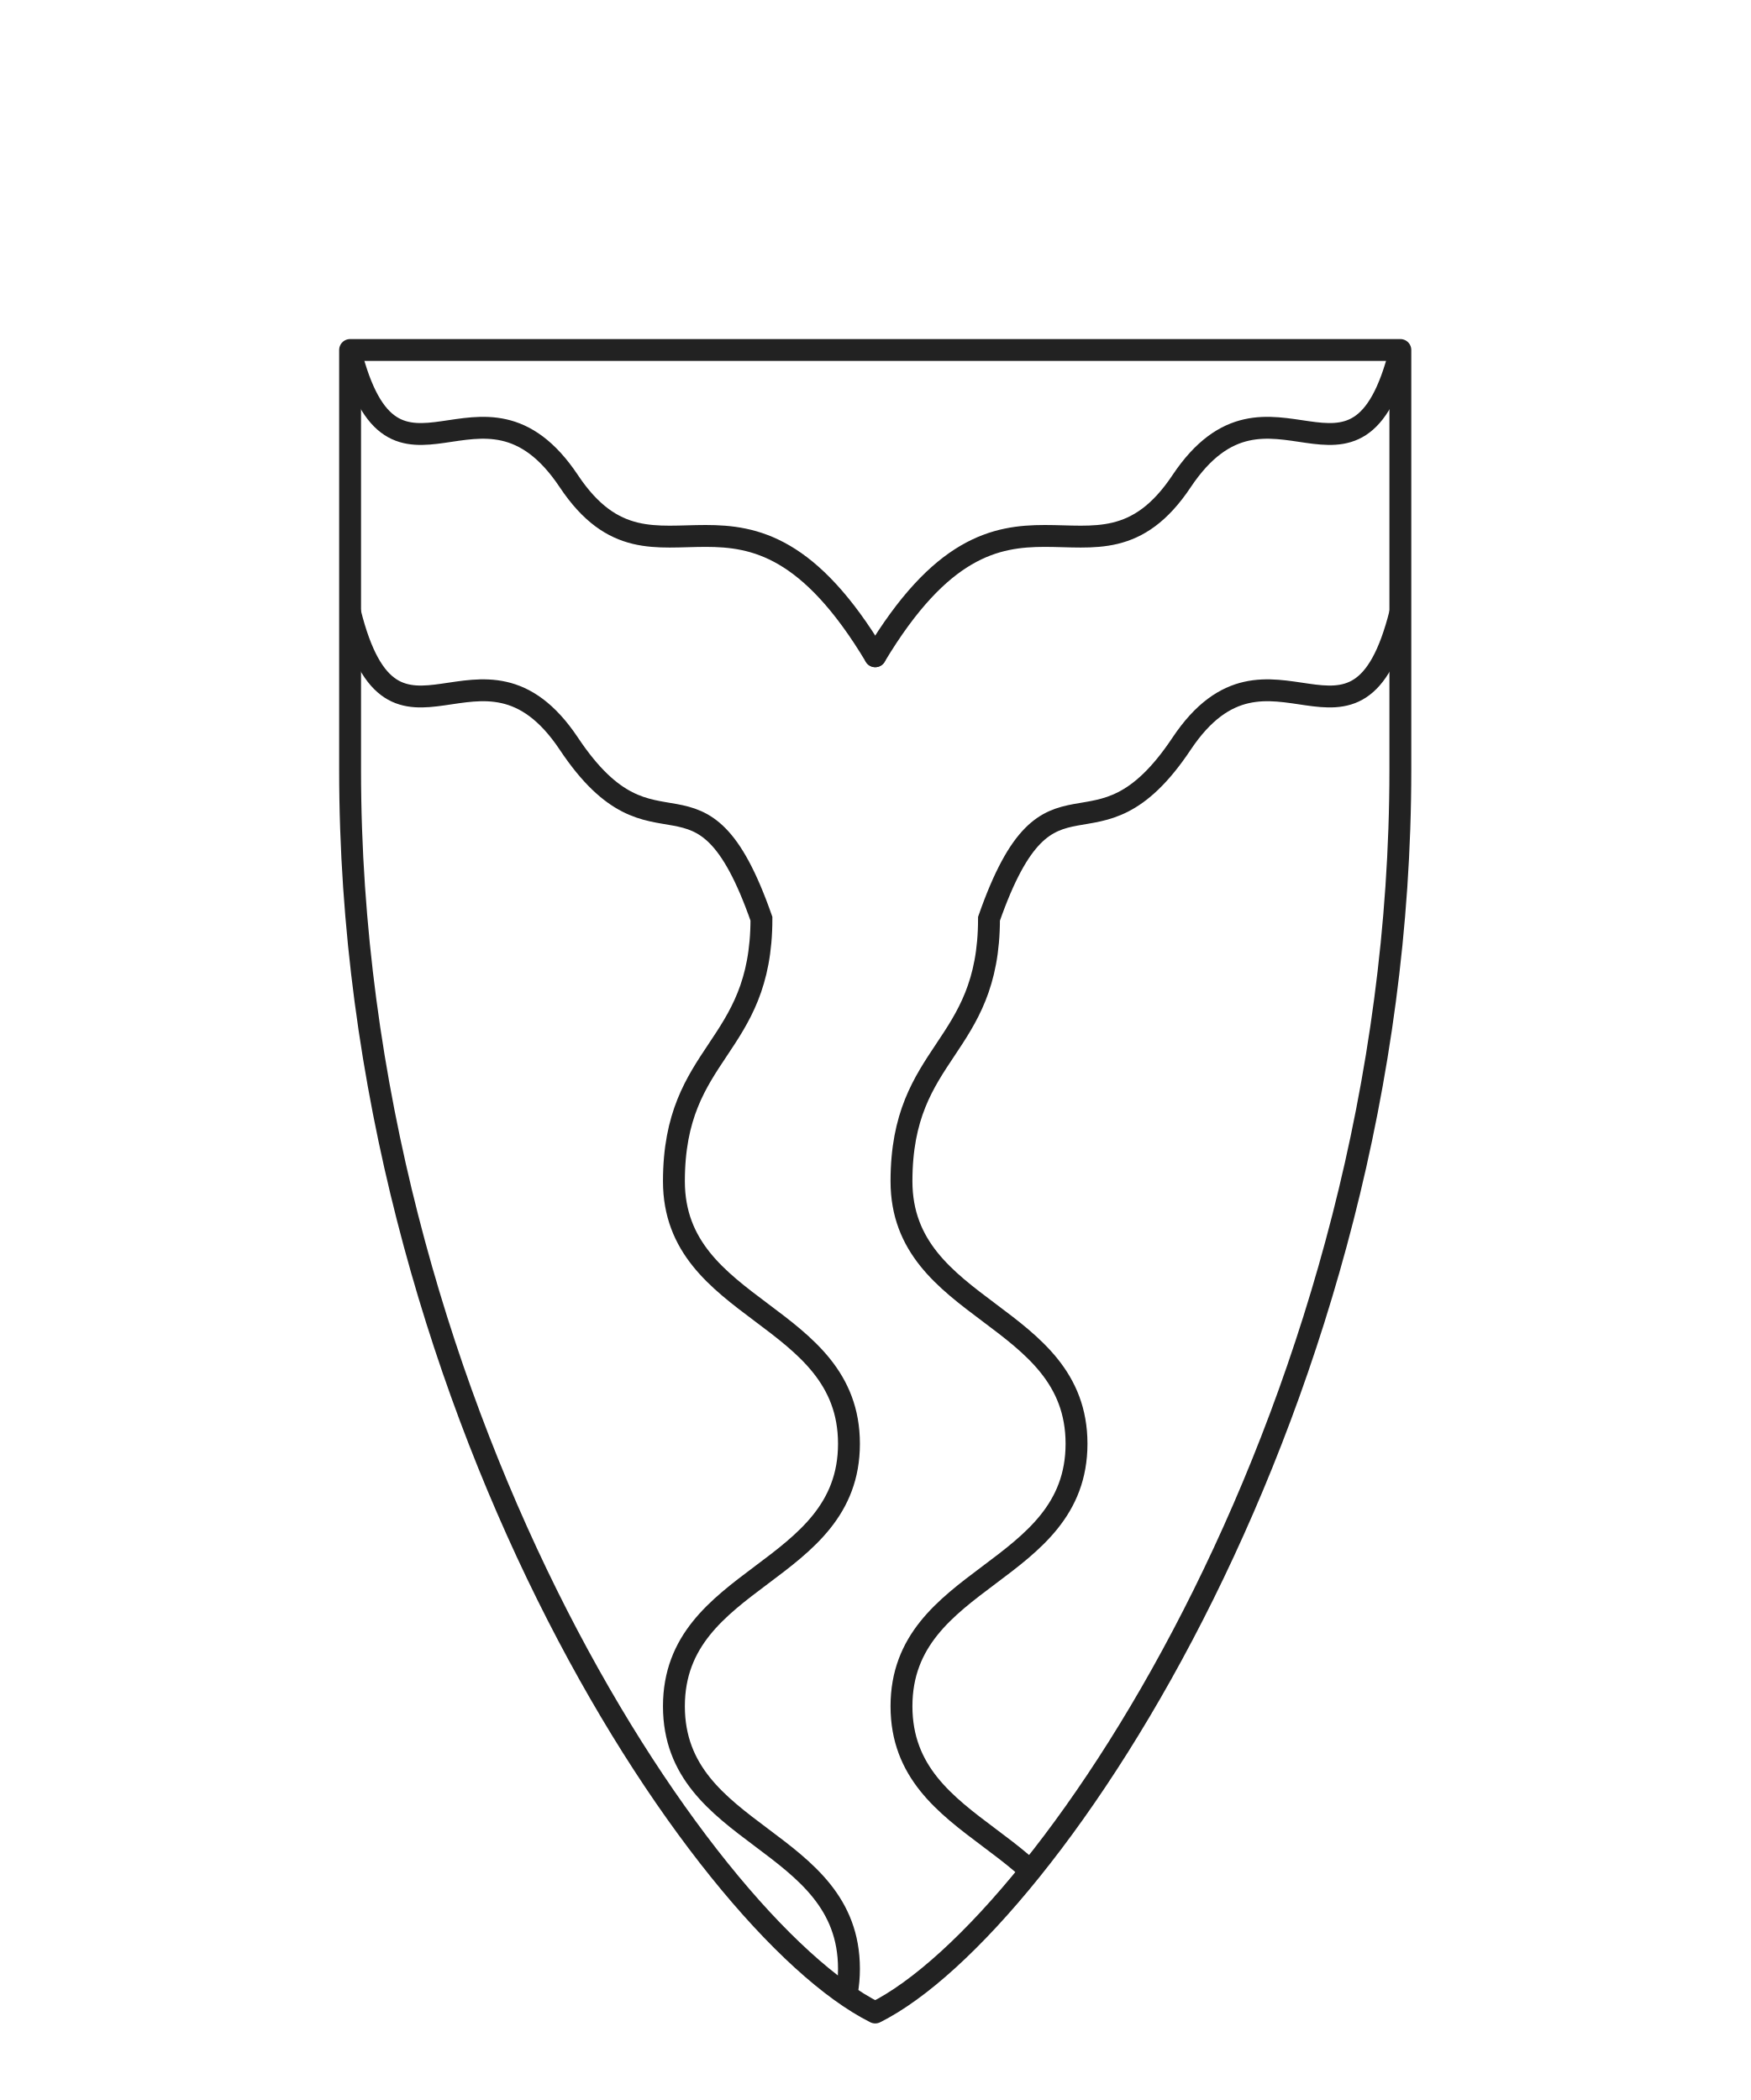
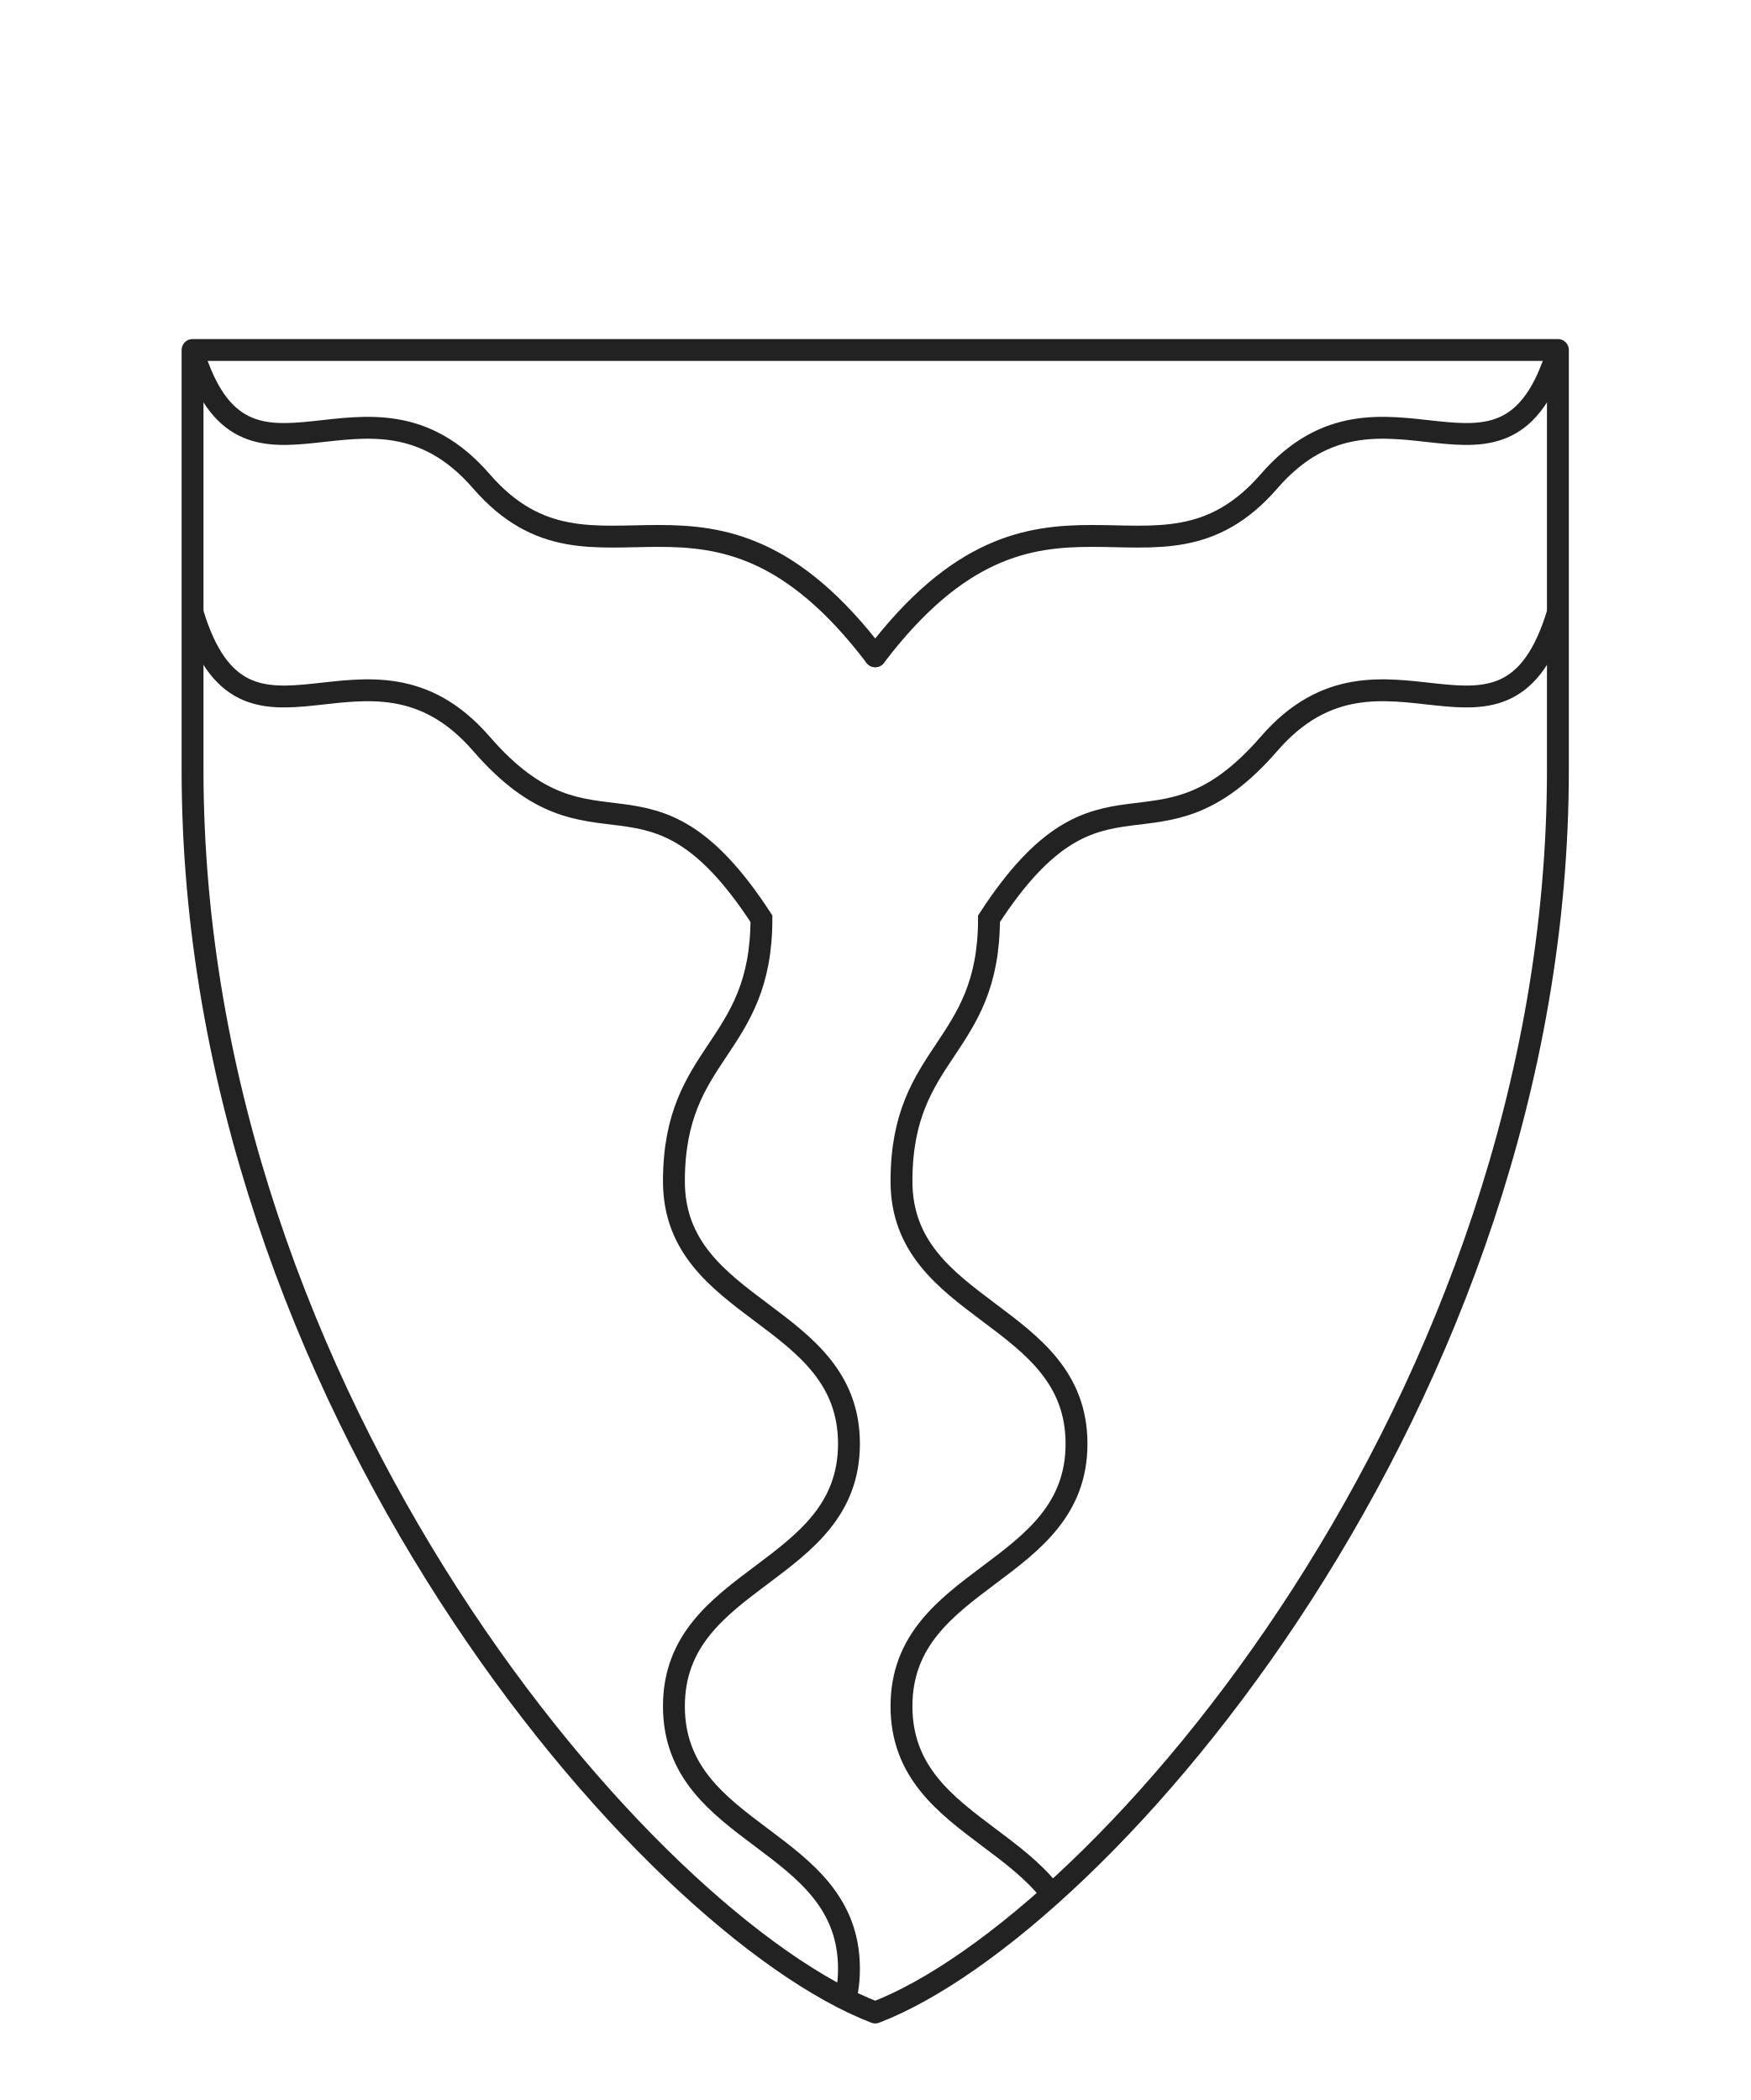
<svg xmlns="http://www.w3.org/2000/svg" viewBox="0 0 200 240" width="400" height="480">
  <defs>
    <clipPath id="shield-clip">
-       <path d="M 40 40 L 160 40 L 160 88 C 160 160, 120 220, 100 230 C 80 220, 40 160, 40 88 Z" />
+       <path d="M 22 40 L 178 40 L 178 88 C 178 160, 126 220, 100 230 C 74 220, 22 160, 22 88 Z" />
    </clipPath>
  </defs>
-   <path d="M 40 40 L 160 40 L 160 88 C 160 160, 120 220, 100 230 C 80 220, 40 160, 40 88 Z" fill="none" stroke="#222" stroke-width="2.5" stroke-linejoin="round" />
+   <path d="M 22 40 L 178 40 L 178 88 C 178 160, 126 220, 100 230 C 74 220, 22 160, 22 88 Z" fill="none" stroke="#222" stroke-width="2.5" stroke-linejoin="round" />
  <g clip-path="url(#shield-clip)">
-     <path d="M 40 40 C 45 60, 55 40, 65 55 C 75 70, 85 50, 100 75" fill="none" stroke="#222" stroke-width="2.5" stroke-linecap="round" />
-     <path d="M 160 40 C 155 60, 145 40, 135 55 C 125 70, 115 50, 100 75" fill="none" stroke="#222" stroke-width="2.5" stroke-linecap="round" />
-     <path d="M 40 70               C 45 90, 55 70, 65 85               C 75 100, 80 85, 87 105               C 87 120, 77 120, 77 135               C 77 150, 97 150, 97 165               C 97 180, 77 180, 77 195               C 77 210, 97 210, 97 225               C 97 240, 77 240, 77 255" fill="none" stroke="#222" stroke-width="2.5" stroke-linecap="round" />
-     <path d="M 160 70               C 155 90, 145 70, 135 85               C 125 100, 120 85, 113 105               C 113 120, 103 120, 103 135               C 103 150, 123 150, 123 165               C 123 180, 103 180, 103 195               C 103 210, 123 210, 123 225               C 123 240, 103 240, 103 255" fill="none" stroke="#222" stroke-width="2.5" stroke-linecap="round" />
+     <path d="M 22 40 C 28 60, 42 40, 55 55 C 68 70, 81 50, 100 75" fill="none" stroke="#222" stroke-width="2.5" stroke-linecap="round" />
+     <path d="M 178 40 C 172 60, 158 40, 145 55 C 132 70, 119 50, 100 75" fill="none" stroke="#222" stroke-width="2.5" stroke-linecap="round" />
+     <path d="M 22 70               C 28 90, 42 70, 55 85               C 68 100, 74 85, 87 105               C 87 120, 77 120, 77 135               C 77 150, 97 150, 97 165               C 97 180, 77 180, 77 195               C 77 210, 97 210, 97 225               C 97 240, 77 240, 77 255" fill="none" stroke="#222" stroke-width="2.5" stroke-linecap="round" />
+     <path d="M 178 70               C 172 90, 158 70, 145 85               C 132 100, 126 85, 113 105               C 113 120, 103 120, 103 135               C 103 150, 123 150, 123 165               C 123 180, 103 180, 103 195               C 103 210, 123 210, 123 225               C 123 240, 103 240, 103 255" fill="none" stroke="#222" stroke-width="2.5" stroke-linecap="round" />
  </g>
</svg>
